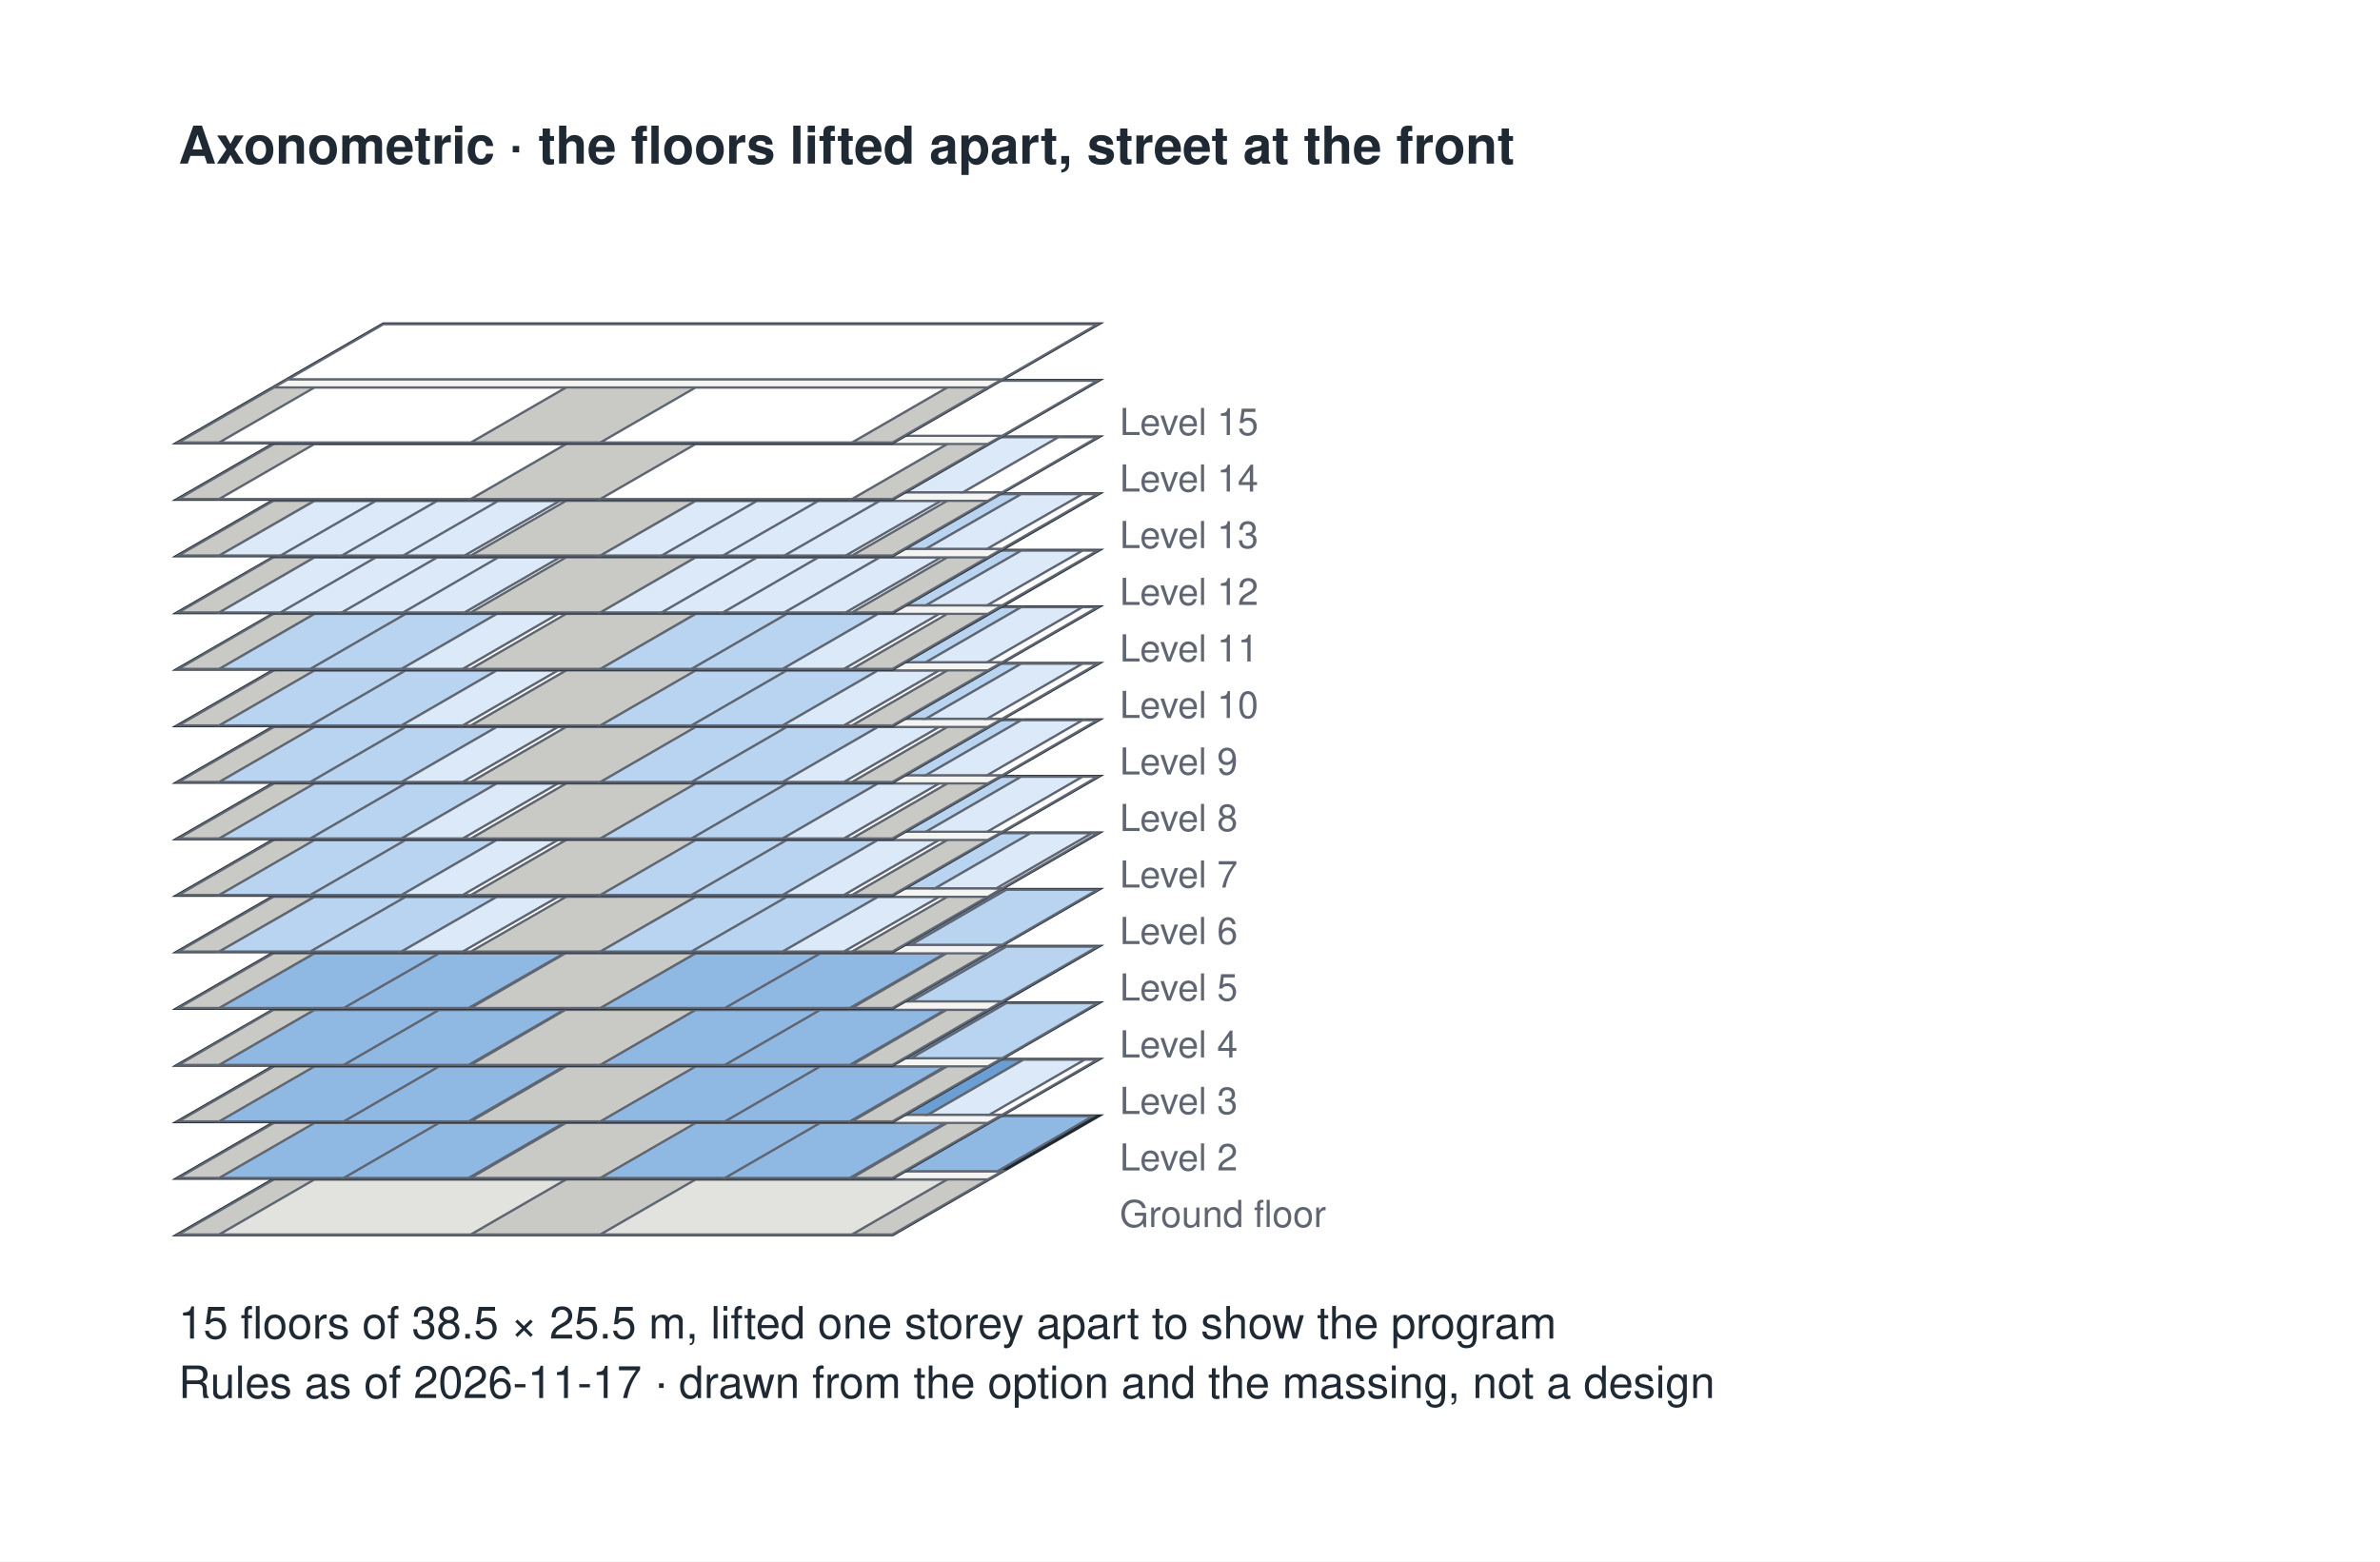
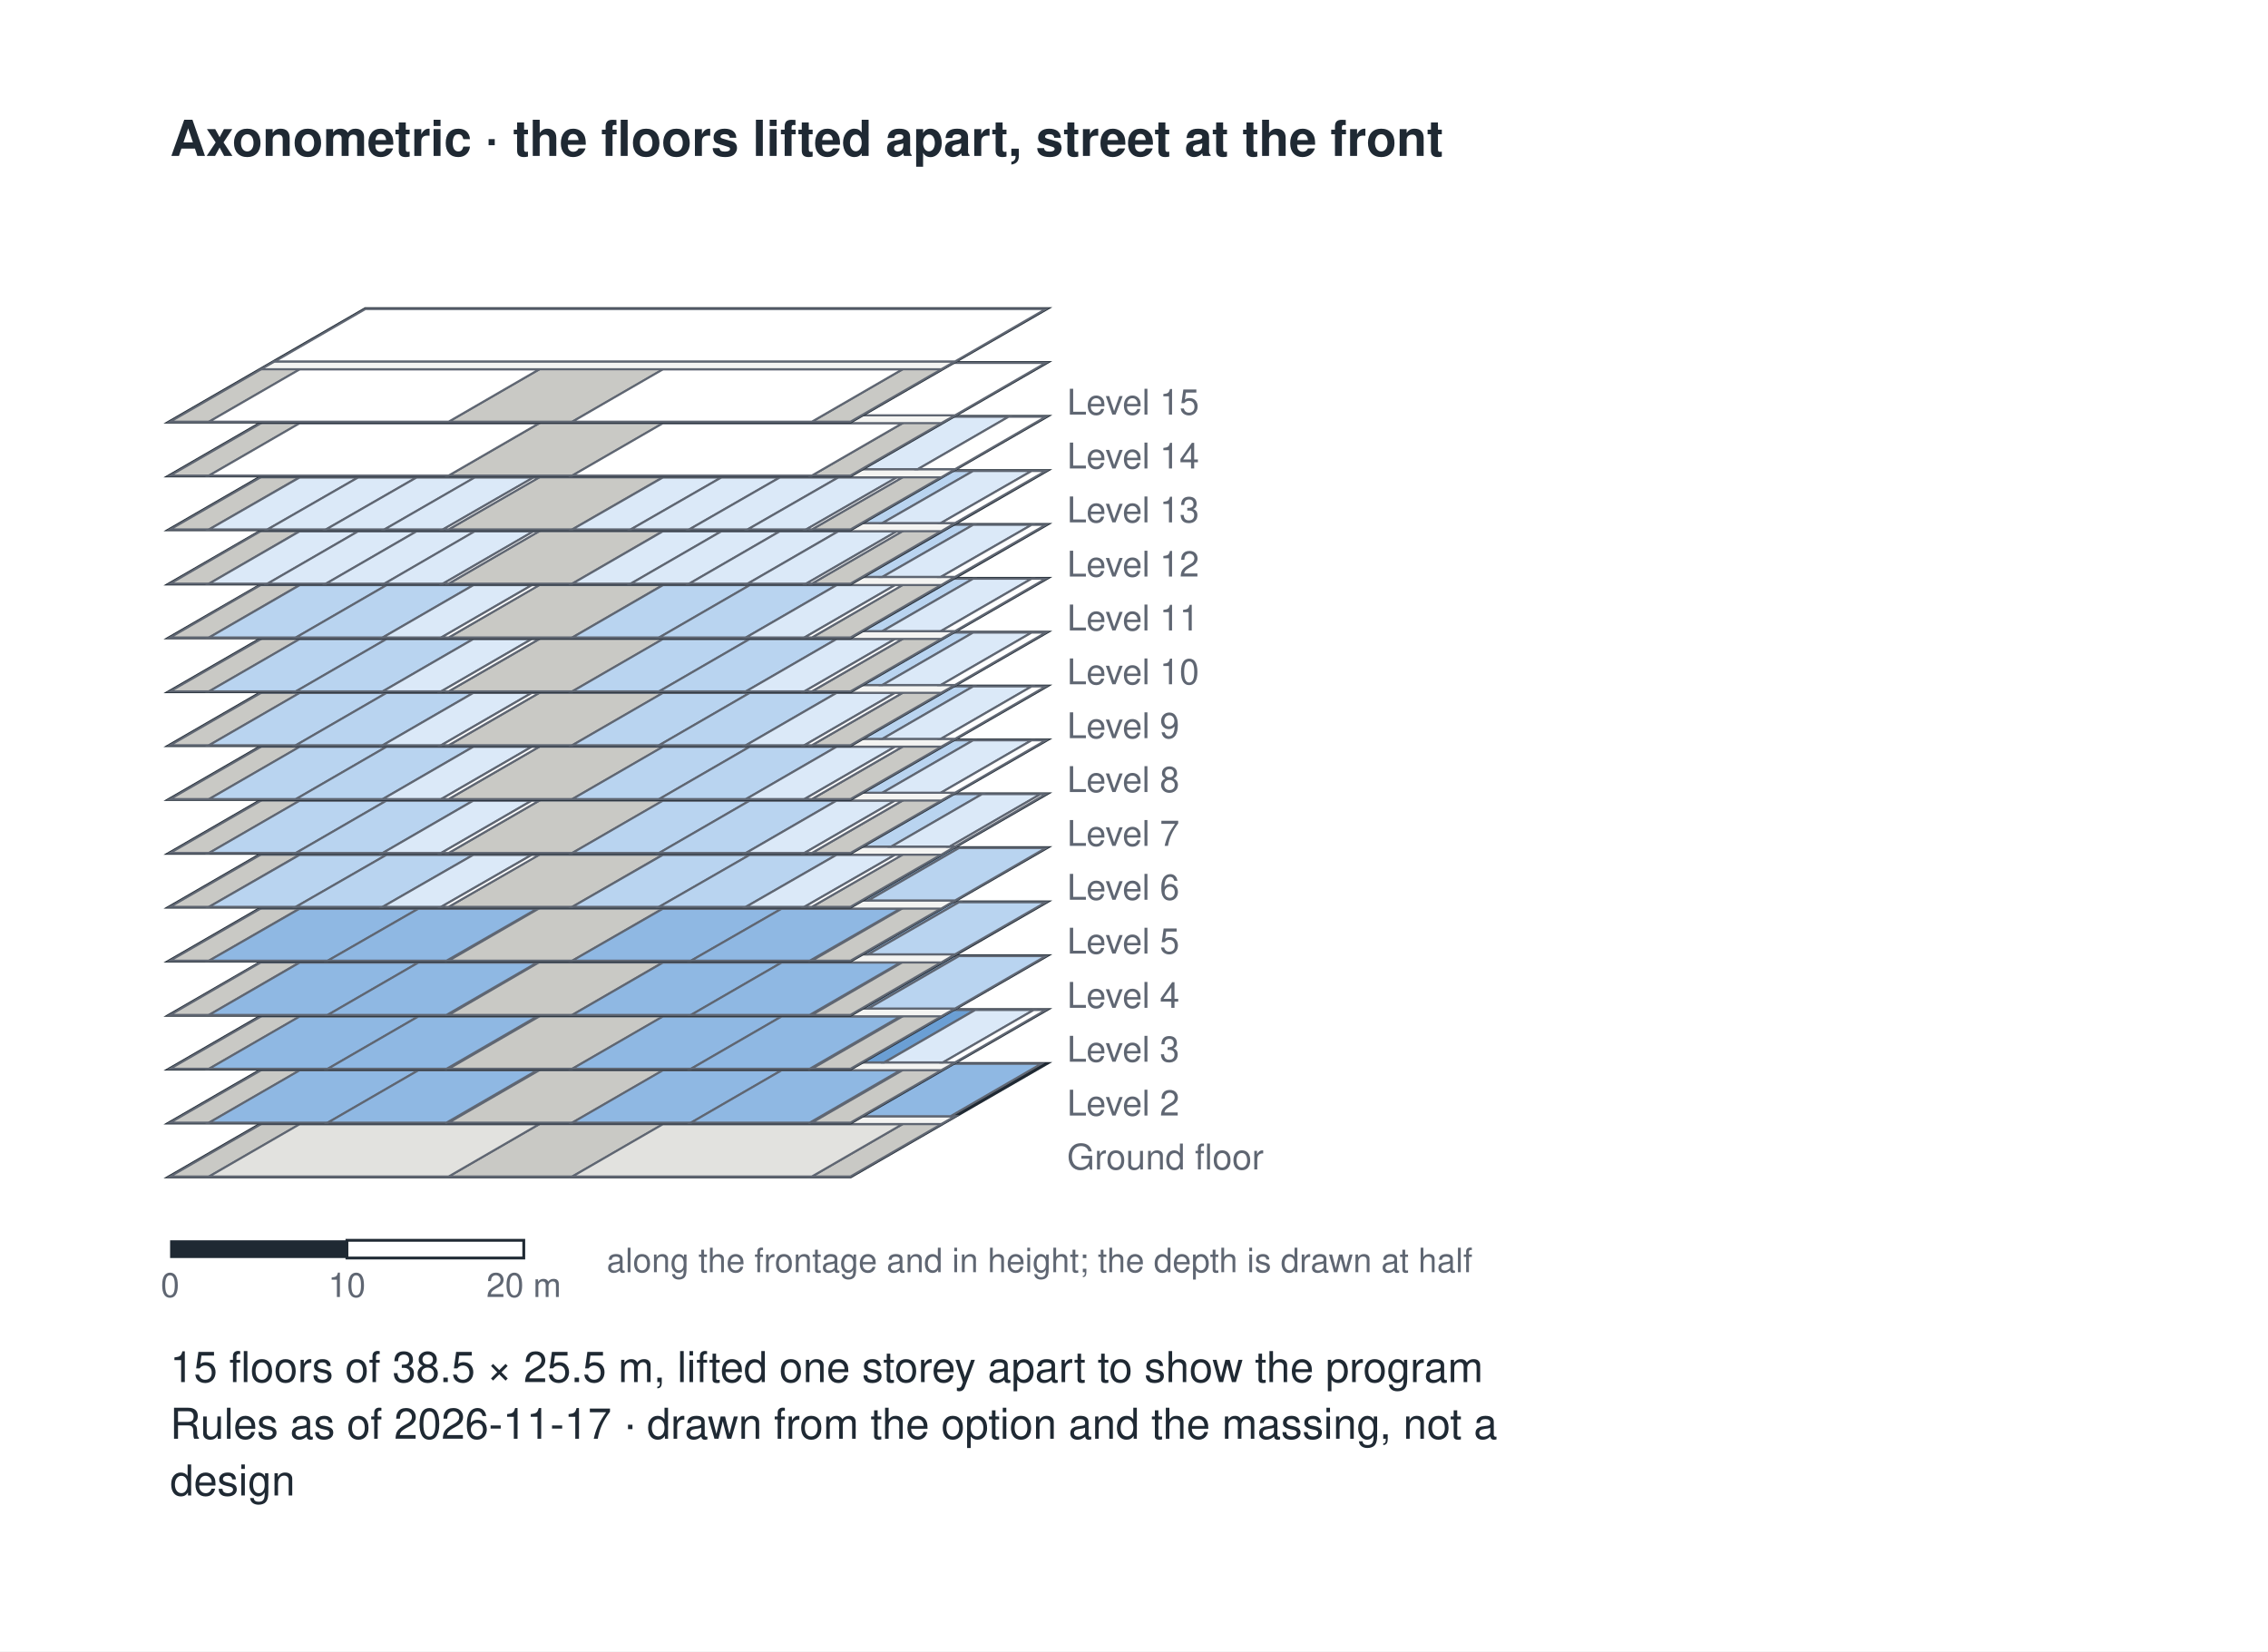
- <svg xmlns="http://www.w3.org/2000/svg" width="640" height="420" viewBox="0 0 640 420" font-family="IBM Plex Sans, Helvetica, Arial, sans-serif" font-size="12" fill="#1f2933" role="img" aria-label="Axonometric of the stacked floors">
+ <svg xmlns="http://www.w3.org/2000/svg" width="640" height="466" viewBox="0 0 640 466" font-family="IBM Plex Sans, Helvetica, Arial, sans-serif" font-size="12" fill="#1f2933" role="img" aria-label="Axonometric of the stacked floors">
  <rect width="100%" height="100%" fill="#ffffff" />
  <text x="48" y="44" font-size="14" font-weight="600">Axonometric · the floors lifted apart, street at the front</text>
  <polygon points="103.1,300.2 295.1,300.2 240.0,332.0 48.0,332.0" fill="#f4f4f2" stroke="#1f2933" stroke-width="1" />
  <polygon points="77.5,315.0 88.5,315.0 59.0,332.0 48.0,332.0" fill="#c9c9c5" stroke="#5f6672" stroke-width="0.6" />
  <polygon points="156.0,315.0 191.0,315.0 161.5,332.0 126.6,332.0" fill="#c9c9c5" stroke="#5f6672" stroke-width="0.6" />
  <polygon points="258.5,315.0 269.5,315.0 240.0,332.0 229.1,332.0" fill="#c9c9c5" stroke="#5f6672" stroke-width="0.6" />
  <polygon points="84.6,317.2 152.2,317.2 126.6,332.0 59.0,332.0" fill="#e2e2df" stroke="#5f6672" stroke-width="0.6" />
  <polygon points="187.1,317.2 254.7,317.2 229.1,332.0 161.5,332.0" fill="#e2e2df" stroke="#5f6672" stroke-width="0.6" />
  <polygon points="77.5,315.0 269.5,315.0 265.6,317.2 73.6,317.2" fill="#f4f4f2" stroke="#5f6672" stroke-width="0.6" />
  <polygon points="103.1,300.2 206.0,300.2 180.4,315.0 77.5,315.0" fill="#f6e7c1" stroke="#5f6672" stroke-width="0.6" />
  <polygon points="206.0,300.2 217.3,300.2 191.7,315.0 180.4,315.0" fill="#e2e2df" stroke="#5f6672" stroke-width="0.6" />
  <polygon points="217.3,300.2 260.3,300.2 234.7,315.0 191.7,315.0" fill="#6b9fd4" stroke="#5f6672" stroke-width="0.6" />
  <polygon points="260.3,300.2 293.8,300.2 268.2,315.0 234.7,315.0" fill="#8fb8e3" stroke="#5f6672" stroke-width="0.6" />
  <text x="301.1" y="330.0" font-size="10" fill="#5f6672">Ground floor</text>
  <polygon points="103.1,285.0 295.1,285.0 240.0,316.8 48.0,316.8" fill="#f4f4f2" stroke="#1f2933" stroke-width="1" />
  <polygon points="77.5,299.8 88.5,299.8 59.0,316.8 48.0,316.8" fill="#c9c9c5" stroke="#5f6672" stroke-width="0.6" />
  <polygon points="156.0,299.8 191.0,299.8 161.5,316.8 126.6,316.8" fill="#c9c9c5" stroke="#5f6672" stroke-width="0.6" />
  <polygon points="258.5,299.8 269.5,299.8 240.0,316.8 229.1,316.8" fill="#c9c9c5" stroke="#5f6672" stroke-width="0.6" />
  <polygon points="84.6,302.0 118.1,302.0 92.5,316.8 59.0,316.8" fill="#8fb8e3" stroke="#5f6672" stroke-width="0.6" />
  <polygon points="118.1,302.0 151.6,302.0 126.0,316.8 92.5,316.8" fill="#8fb8e3" stroke="#5f6672" stroke-width="0.6" />
  <polygon points="187.1,302.0 220.6,302.0 195.0,316.8 161.5,316.8" fill="#8fb8e3" stroke="#5f6672" stroke-width="0.6" />
  <polygon points="220.6,302.0 254.1,302.0 228.5,316.8 195.0,316.8" fill="#8fb8e3" stroke="#5f6672" stroke-width="0.6" />
  <polygon points="77.5,299.8 269.5,299.8 265.6,302.0 73.6,302.0" fill="#f4f4f2" stroke="#5f6672" stroke-width="0.6" />
  <polygon points="103.1,285.0 146.1,285.0 120.5,299.8 77.5,299.8" fill="#6b9fd4" stroke="#5f6672" stroke-width="0.6" />
  <polygon points="146.1,285.0 189.1,285.0 163.5,299.8 120.5,299.8" fill="#6b9fd4" stroke="#5f6672" stroke-width="0.6" />
  <polygon points="189.1,285.0 232.1,285.0 206.5,299.8 163.5,299.8" fill="#6b9fd4" stroke="#5f6672" stroke-width="0.6" />
  <polygon points="232.1,285.0 275.1,285.0 249.5,299.8 206.5,299.8" fill="#6b9fd4" stroke="#5f6672" stroke-width="0.6" />
  <polygon points="275.2,285.0 291.7,285.0 266.1,299.8 249.6,299.8" fill="#dbe9f8" stroke="#5f6672" stroke-width="0.6" />
  <polygon points="291.7,285.0 295.1,285.0 269.5,299.8 266.1,299.8" fill="#ffffff" stroke="#5f6672" stroke-width="0.6" />
  <text x="301.1" y="314.8" font-size="10" fill="#5f6672">Level 2</text>
  <polygon points="103.1,269.8 295.1,269.8 240.0,301.6 48.0,301.6" fill="#f4f4f2" stroke="#1f2933" stroke-width="1" />
  <polygon points="77.5,284.6 88.5,284.6 59.0,301.6 48.0,301.6" fill="#c9c9c5" stroke="#5f6672" stroke-width="0.6" />
  <polygon points="156.0,284.6 191.0,284.6 161.5,301.6 126.6,301.6" fill="#c9c9c5" stroke="#5f6672" stroke-width="0.6" />
  <polygon points="258.5,284.6 269.5,284.6 240.0,301.6 229.1,301.6" fill="#c9c9c5" stroke="#5f6672" stroke-width="0.6" />
  <polygon points="84.6,286.8 118.1,286.8 92.5,301.6 59.0,301.6" fill="#8fb8e3" stroke="#5f6672" stroke-width="0.6" />
  <polygon points="118.1,286.8 151.6,286.8 126.0,301.6 92.5,301.6" fill="#8fb8e3" stroke="#5f6672" stroke-width="0.6" />
  <polygon points="187.1,286.8 220.6,286.8 195.0,301.6 161.5,301.6" fill="#8fb8e3" stroke="#5f6672" stroke-width="0.6" />
  <polygon points="220.6,286.8 254.1,286.8 228.5,301.6 195.0,301.6" fill="#8fb8e3" stroke="#5f6672" stroke-width="0.6" />
  <polygon points="77.5,284.6 269.5,284.6 265.6,286.8 73.6,286.8" fill="#f4f4f2" stroke="#5f6672" stroke-width="0.6" />
  <polygon points="103.1,269.8 136.6,269.8 111.0,284.6 77.5,284.6" fill="#8fb8e3" stroke="#5f6672" stroke-width="0.6" />
  <polygon points="136.6,269.8 170.1,269.8 144.5,284.6 111.0,284.6" fill="#8fb8e3" stroke="#5f6672" stroke-width="0.6" />
  <polygon points="170.1,269.8 203.6,269.8 178.0,284.6 144.5,284.6" fill="#8fb8e3" stroke="#5f6672" stroke-width="0.6" />
  <polygon points="203.6,269.8 237.1,269.8 211.5,284.6 178.0,284.6" fill="#8fb8e3" stroke="#5f6672" stroke-width="0.6" />
  <polygon points="237.1,269.8 270.6,269.8 245.0,284.6 211.5,284.6" fill="#8fb8e3" stroke="#5f6672" stroke-width="0.6" />
  <polygon points="270.6,269.8 295.1,269.8 269.5,284.6 245.0,284.6" fill="#b9d4f0" stroke="#5f6672" stroke-width="0.6" />
  <text x="301.1" y="299.6" font-size="10" fill="#5f6672">Level 3</text>
  <polygon points="103.1,254.6 295.1,254.6 240.0,286.4 48.0,286.4" fill="#f4f4f2" stroke="#1f2933" stroke-width="1" />
  <polygon points="77.5,269.3 88.5,269.3 59.0,286.4 48.0,286.4" fill="#c9c9c5" stroke="#5f6672" stroke-width="0.6" />
  <polygon points="156.0,269.3 191.0,269.3 161.5,286.4 126.6,286.4" fill="#c9c9c5" stroke="#5f6672" stroke-width="0.6" />
  <polygon points="258.5,269.3 269.5,269.3 240.0,286.4 229.1,286.4" fill="#c9c9c5" stroke="#5f6672" stroke-width="0.6" />
  <polygon points="84.6,271.6 118.1,271.6 92.5,286.4 59.0,286.4" fill="#8fb8e3" stroke="#5f6672" stroke-width="0.6" />
  <polygon points="118.1,271.6 151.6,271.6 126.0,286.4 92.5,286.4" fill="#8fb8e3" stroke="#5f6672" stroke-width="0.6" />
  <polygon points="187.1,271.6 220.6,271.6 195.0,286.4 161.5,286.4" fill="#8fb8e3" stroke="#5f6672" stroke-width="0.6" />
  <polygon points="220.6,271.6 254.1,271.6 228.5,286.4 195.0,286.4" fill="#8fb8e3" stroke="#5f6672" stroke-width="0.6" />
  <polygon points="77.5,269.3 269.5,269.3 265.6,271.6 73.6,271.6" fill="#f4f4f2" stroke="#5f6672" stroke-width="0.6" />
  <polygon points="103.1,254.6 136.6,254.6 111.0,269.3 77.5,269.3" fill="#8fb8e3" stroke="#5f6672" stroke-width="0.6" />
  <polygon points="136.6,254.6 170.1,254.6 144.5,269.3 111.0,269.3" fill="#8fb8e3" stroke="#5f6672" stroke-width="0.6" />
  <polygon points="170.1,254.6 203.6,254.6 178.0,269.3 144.5,269.3" fill="#8fb8e3" stroke="#5f6672" stroke-width="0.6" />
  <polygon points="203.6,254.6 237.1,254.6 211.5,269.3 178.0,269.3" fill="#8fb8e3" stroke="#5f6672" stroke-width="0.6" />
  <polygon points="237.1,254.6 270.6,254.6 245.0,269.3 211.5,269.3" fill="#8fb8e3" stroke="#5f6672" stroke-width="0.6" />
  <polygon points="270.6,254.6 295.1,254.6 269.5,269.3 245.0,269.3" fill="#b9d4f0" stroke="#5f6672" stroke-width="0.6" />
  <text x="301.1" y="284.4" font-size="10" fill="#5f6672">Level 4</text>
  <polygon points="103.1,239.3 295.1,239.3 240.0,271.1 48.0,271.1" fill="#f4f4f2" stroke="#1f2933" stroke-width="1" />
  <polygon points="77.5,254.1 88.5,254.1 59.0,271.1 48.0,271.1" fill="#c9c9c5" stroke="#5f6672" stroke-width="0.6" />
  <polygon points="156.0,254.1 191.0,254.1 161.5,271.1 126.6,271.1" fill="#c9c9c5" stroke="#5f6672" stroke-width="0.6" />
  <polygon points="258.5,254.1 269.5,254.1 240.0,271.1 229.1,271.1" fill="#c9c9c5" stroke="#5f6672" stroke-width="0.6" />
  <polygon points="84.6,256.4 118.1,256.4 92.5,271.1 59.0,271.1" fill="#8fb8e3" stroke="#5f6672" stroke-width="0.6" />
  <polygon points="118.1,256.4 151.6,256.4 126.0,271.1 92.5,271.1" fill="#8fb8e3" stroke="#5f6672" stroke-width="0.6" />
  <polygon points="187.1,256.4 220.6,256.4 195.0,271.1 161.5,271.1" fill="#8fb8e3" stroke="#5f6672" stroke-width="0.6" />
  <polygon points="220.6,256.4 254.1,256.4 228.5,271.1 195.0,271.1" fill="#8fb8e3" stroke="#5f6672" stroke-width="0.6" />
  <polygon points="77.5,254.1 269.5,254.1 265.6,256.4 73.6,256.4" fill="#f4f4f2" stroke="#5f6672" stroke-width="0.6" />
  <polygon points="103.1,239.3 136.6,239.3 111.0,254.1 77.5,254.1" fill="#8fb8e3" stroke="#5f6672" stroke-width="0.6" />
  <polygon points="136.6,239.3 170.1,239.3 144.5,254.1 111.0,254.1" fill="#8fb8e3" stroke="#5f6672" stroke-width="0.6" />
  <polygon points="170.1,239.3 203.6,239.3 178.0,254.1 144.5,254.1" fill="#8fb8e3" stroke="#5f6672" stroke-width="0.6" />
  <polygon points="203.6,239.3 237.1,239.3 211.5,254.1 178.0,254.1" fill="#8fb8e3" stroke="#5f6672" stroke-width="0.6" />
  <polygon points="237.1,239.3 270.6,239.3 245.0,254.1 211.5,254.1" fill="#8fb8e3" stroke="#5f6672" stroke-width="0.6" />
  <polygon points="270.6,239.3 295.1,239.3 269.5,254.1 245.0,254.1" fill="#b9d4f0" stroke="#5f6672" stroke-width="0.6" />
  <text x="301.1" y="269.1" font-size="10" fill="#5f6672">Level 5</text>
  <polygon points="103.1,224.1 295.1,224.1 240.0,255.9 48.0,255.9" fill="#f4f4f2" stroke="#1f2933" stroke-width="1" />
  <polygon points="77.5,238.9 88.5,238.9 59.0,255.9 48.0,255.9" fill="#c9c9c5" stroke="#5f6672" stroke-width="0.6" />
  <polygon points="156.0,238.9 191.0,238.9 161.5,255.9 126.6,255.9" fill="#c9c9c5" stroke="#5f6672" stroke-width="0.6" />
  <polygon points="258.5,238.9 269.5,238.9 240.0,255.9 229.1,255.9" fill="#c9c9c5" stroke="#5f6672" stroke-width="0.6" />
  <polygon points="84.6,241.2 109.1,241.2 83.5,255.9 59.0,255.9" fill="#b9d4f0" stroke="#5f6672" stroke-width="0.6" />
  <polygon points="109.1,241.2 133.6,241.2 108.0,255.9 83.5,255.9" fill="#b9d4f0" stroke="#5f6672" stroke-width="0.6" />
  <polygon points="187.1,241.2 211.6,241.2 186.0,255.9 161.5,255.9" fill="#b9d4f0" stroke="#5f6672" stroke-width="0.6" />
  <polygon points="211.6,241.2 236.1,241.2 210.5,255.9 186.0,255.9" fill="#b9d4f0" stroke="#5f6672" stroke-width="0.6" />
  <polygon points="133.6,241.2 150.1,241.2 124.5,255.9 108.0,255.9" fill="#dbe9f8" stroke="#5f6672" stroke-width="0.6" />
  <polygon points="236.1,241.2 252.6,241.2 227.0,255.9 210.5,255.9" fill="#dbe9f8" stroke="#5f6672" stroke-width="0.6" />
  <polygon points="150.1,241.2 152.2,241.2 126.6,255.9 124.5,255.9" fill="#ffffff" stroke="#5f6672" stroke-width="0.6" />
  <polygon points="252.6,241.2 254.7,241.2 229.1,255.9 227.0,255.9" fill="#ffffff" stroke="#5f6672" stroke-width="0.6" />
  <polygon points="77.5,238.9 269.5,238.9 265.6,241.2 73.6,241.2" fill="#f4f4f2" stroke="#5f6672" stroke-width="0.6" />
  <polygon points="103.1,224.1 136.6,224.1 111.0,238.9 77.5,238.9" fill="#8fb8e3" stroke="#5f6672" stroke-width="0.6" />
  <polygon points="136.6,224.1 170.1,224.1 144.5,238.9 111.0,238.9" fill="#8fb8e3" stroke="#5f6672" stroke-width="0.6" />
  <polygon points="170.1,224.1 203.6,224.1 178.0,238.9 144.5,238.9" fill="#8fb8e3" stroke="#5f6672" stroke-width="0.6" />
  <polygon points="203.6,224.1 228.1,224.1 202.5,238.9 178.0,238.9" fill="#b9d4f0" stroke="#5f6672" stroke-width="0.6" />
  <polygon points="228.1,224.1 252.6,224.1 227.0,238.9 202.5,238.9" fill="#b9d4f0" stroke="#5f6672" stroke-width="0.6" />
  <polygon points="252.6,224.1 277.1,224.1 251.5,238.9 227.0,238.9" fill="#b9d4f0" stroke="#5f6672" stroke-width="0.6" />
  <polygon points="277.1,224.1 293.6,224.1 268.0,238.9 251.5,238.9" fill="#dbe9f8" stroke="#5f6672" stroke-width="0.6" />
  <polygon points="293.6,224.1 295.1,224.1 269.5,238.9 268.0,238.9" fill="#ffffff" stroke="#5f6672" stroke-width="0.6" />
  <text x="301.1" y="253.9" font-size="10" fill="#5f6672">Level 6</text>
  <polygon points="103.1,208.9 295.1,208.9 240.0,240.7 48.0,240.7" fill="#f4f4f2" stroke="#1f2933" stroke-width="1" />
  <polygon points="77.5,223.7 88.5,223.7 59.0,240.7 48.0,240.7" fill="#c9c9c5" stroke="#5f6672" stroke-width="0.6" />
  <polygon points="156.0,223.7 191.0,223.7 161.5,240.7 126.6,240.7" fill="#c9c9c5" stroke="#5f6672" stroke-width="0.6" />
  <polygon points="258.5,223.7 269.5,223.7 240.0,240.7 229.1,240.7" fill="#c9c9c5" stroke="#5f6672" stroke-width="0.6" />
  <polygon points="84.6,225.9 109.1,225.9 83.5,240.7 59.0,240.7" fill="#b9d4f0" stroke="#5f6672" stroke-width="0.6" />
  <polygon points="109.1,225.9 133.6,225.9 108.0,240.7 83.5,240.7" fill="#b9d4f0" stroke="#5f6672" stroke-width="0.6" />
  <polygon points="187.1,225.9 211.6,225.9 186.0,240.7 161.5,240.7" fill="#b9d4f0" stroke="#5f6672" stroke-width="0.6" />
  <polygon points="211.6,225.9 236.1,225.9 210.5,240.7 186.0,240.7" fill="#b9d4f0" stroke="#5f6672" stroke-width="0.6" />
  <polygon points="133.6,225.9 150.1,225.9 124.5,240.7 108.0,240.7" fill="#dbe9f8" stroke="#5f6672" stroke-width="0.6" />
  <polygon points="236.1,225.9 252.6,225.9 227.0,240.7 210.5,240.7" fill="#dbe9f8" stroke="#5f6672" stroke-width="0.6" />
  <polygon points="150.1,225.9 152.2,225.9 126.6,240.7 124.5,240.7" fill="#ffffff" stroke="#5f6672" stroke-width="0.6" />
  <polygon points="252.6,225.9 254.7,225.9 229.1,240.7 227.0,240.7" fill="#ffffff" stroke="#5f6672" stroke-width="0.6" />
  <polygon points="77.5,223.7 269.5,223.7 265.6,225.9 73.6,225.9" fill="#f4f4f2" stroke="#5f6672" stroke-width="0.6" />
  <polygon points="103.1,208.9 127.6,208.9 102.0,223.7 77.5,223.7" fill="#b9d4f0" stroke="#5f6672" stroke-width="0.6" />
  <polygon points="127.6,208.9 152.1,208.9 126.5,223.7 102.0,223.7" fill="#b9d4f0" stroke="#5f6672" stroke-width="0.6" />
  <polygon points="152.1,208.9 176.6,208.9 151.0,223.7 126.5,223.7" fill="#b9d4f0" stroke="#5f6672" stroke-width="0.6" />
  <polygon points="176.6,208.9 201.0,208.9 175.4,223.7 151.0,223.7" fill="#b9d4f0" stroke="#5f6672" stroke-width="0.6" />
  <polygon points="201.1,208.9 225.6,208.9 200.0,223.7 175.5,223.7" fill="#b9d4f0" stroke="#5f6672" stroke-width="0.6" />
  <polygon points="225.6,208.9 250.1,208.9 224.5,223.7 200.0,223.7" fill="#b9d4f0" stroke="#5f6672" stroke-width="0.6" />
  <polygon points="250.1,208.9 274.6,208.9 249.0,223.7 224.5,223.7" fill="#b9d4f0" stroke="#5f6672" stroke-width="0.6" />
  <polygon points="274.6,208.9 291.1,208.9 265.5,223.7 249.0,223.7" fill="#dbe9f8" stroke="#5f6672" stroke-width="0.6" />
  <polygon points="291.1,208.9 295.1,208.9 269.5,223.7 265.5,223.7" fill="#ffffff" stroke="#5f6672" stroke-width="0.6" />
  <text x="301.1" y="238.7" font-size="10" fill="#5f6672">Level 7</text>
  <polygon points="103.1,193.7 295.1,193.7 240.0,225.5 48.0,225.5" fill="#f4f4f2" stroke="#1f2933" stroke-width="1" />
  <polygon points="77.5,208.5 88.5,208.5 59.0,225.5 48.0,225.5" fill="#c9c9c5" stroke="#5f6672" stroke-width="0.6" />
  <polygon points="156.0,208.5 191.0,208.5 161.5,225.5 126.6,225.5" fill="#c9c9c5" stroke="#5f6672" stroke-width="0.6" />
  <polygon points="258.5,208.5 269.5,208.5 240.0,225.5 229.1,225.5" fill="#c9c9c5" stroke="#5f6672" stroke-width="0.6" />
  <polygon points="84.6,210.7 109.1,210.7 83.5,225.5 59.0,225.5" fill="#b9d4f0" stroke="#5f6672" stroke-width="0.6" />
  <polygon points="109.1,210.7 133.6,210.7 108.0,225.5 83.5,225.5" fill="#b9d4f0" stroke="#5f6672" stroke-width="0.6" />
  <polygon points="187.1,210.7 211.6,210.7 186.0,225.5 161.5,225.5" fill="#b9d4f0" stroke="#5f6672" stroke-width="0.6" />
  <polygon points="211.6,210.7 236.1,210.7 210.5,225.5 186.0,225.5" fill="#b9d4f0" stroke="#5f6672" stroke-width="0.6" />
  <polygon points="133.6,210.7 150.1,210.7 124.5,225.5 108.0,225.5" fill="#dbe9f8" stroke="#5f6672" stroke-width="0.6" />
  <polygon points="236.1,210.7 252.6,210.7 227.0,225.5 210.5,225.5" fill="#dbe9f8" stroke="#5f6672" stroke-width="0.6" />
  <polygon points="150.1,210.7 152.2,210.7 126.6,225.5 124.5,225.5" fill="#ffffff" stroke="#5f6672" stroke-width="0.6" />
  <polygon points="252.6,210.7 254.7,210.7 229.1,225.5 227.0,225.5" fill="#ffffff" stroke="#5f6672" stroke-width="0.6" />
  <polygon points="77.5,208.5 269.5,208.5 265.6,210.7 73.6,210.7" fill="#f4f4f2" stroke="#5f6672" stroke-width="0.6" />
  <polygon points="103.1,193.7 127.6,193.7 102.0,208.5 77.5,208.5" fill="#b9d4f0" stroke="#5f6672" stroke-width="0.6" />
  <polygon points="127.6,193.7 152.1,193.7 126.5,208.5 102.0,208.5" fill="#b9d4f0" stroke="#5f6672" stroke-width="0.6" />
  <polygon points="152.1,193.7 176.6,193.7 151.0,208.5 126.5,208.5" fill="#b9d4f0" stroke="#5f6672" stroke-width="0.6" />
  <polygon points="176.6,193.7 201.0,193.7 175.4,208.5 151.0,208.5" fill="#b9d4f0" stroke="#5f6672" stroke-width="0.6" />
  <polygon points="201.1,193.7 225.6,193.7 200.0,208.5 175.5,208.5" fill="#b9d4f0" stroke="#5f6672" stroke-width="0.6" />
  <polygon points="225.6,193.7 250.1,193.7 224.5,208.5 200.0,208.5" fill="#b9d4f0" stroke="#5f6672" stroke-width="0.6" />
  <polygon points="250.1,193.7 274.6,193.7 249.0,208.5 224.5,208.5" fill="#b9d4f0" stroke="#5f6672" stroke-width="0.6" />
  <polygon points="274.6,193.7 291.1,193.7 265.5,208.5 249.0,208.5" fill="#dbe9f8" stroke="#5f6672" stroke-width="0.6" />
  <polygon points="291.1,193.7 295.1,193.7 269.5,208.5 265.5,208.5" fill="#ffffff" stroke="#5f6672" stroke-width="0.6" />
  <text x="301.1" y="223.5" font-size="10" fill="#5f6672">Level 8</text>
  <polygon points="103.1,178.5 295.1,178.5 240.0,210.3 48.0,210.3" fill="#f4f4f2" stroke="#1f2933" stroke-width="1" />
  <polygon points="77.5,193.3 88.5,193.3 59.0,210.3 48.0,210.3" fill="#c9c9c5" stroke="#5f6672" stroke-width="0.6" />
  <polygon points="156.0,193.3 191.0,193.3 161.5,210.3 126.6,210.3" fill="#c9c9c5" stroke="#5f6672" stroke-width="0.6" />
  <polygon points="258.5,193.3 269.5,193.3 240.0,210.3 229.1,210.3" fill="#c9c9c5" stroke="#5f6672" stroke-width="0.6" />
  <polygon points="84.6,195.5 109.1,195.5 83.5,210.3 59.0,210.3" fill="#b9d4f0" stroke="#5f6672" stroke-width="0.6" />
  <polygon points="109.1,195.5 133.6,195.5 108.0,210.3 83.5,210.3" fill="#b9d4f0" stroke="#5f6672" stroke-width="0.6" />
  <polygon points="187.1,195.5 211.6,195.5 186.0,210.3 161.5,210.3" fill="#b9d4f0" stroke="#5f6672" stroke-width="0.6" />
  <polygon points="211.6,195.5 236.1,195.5 210.5,210.3 186.0,210.3" fill="#b9d4f0" stroke="#5f6672" stroke-width="0.6" />
  <polygon points="133.6,195.5 150.1,195.5 124.5,210.3 108.0,210.3" fill="#dbe9f8" stroke="#5f6672" stroke-width="0.6" />
  <polygon points="236.1,195.5 252.6,195.5 227.0,210.3 210.5,210.3" fill="#dbe9f8" stroke="#5f6672" stroke-width="0.6" />
  <polygon points="150.1,195.5 152.2,195.5 126.6,210.3 124.5,210.3" fill="#ffffff" stroke="#5f6672" stroke-width="0.6" />
  <polygon points="252.6,195.5 254.7,195.5 229.1,210.3 227.0,210.3" fill="#ffffff" stroke="#5f6672" stroke-width="0.6" />
  <polygon points="77.5,193.3 269.5,193.3 265.6,195.5 73.6,195.5" fill="#f4f4f2" stroke="#5f6672" stroke-width="0.6" />
  <polygon points="103.1,178.5 127.6,178.5 102.0,193.3 77.5,193.3" fill="#b9d4f0" stroke="#5f6672" stroke-width="0.6" />
  <polygon points="127.6,178.5 152.1,178.5 126.5,193.3 102.0,193.3" fill="#b9d4f0" stroke="#5f6672" stroke-width="0.6" />
  <polygon points="152.1,178.5 176.6,178.5 151.0,193.3 126.5,193.3" fill="#b9d4f0" stroke="#5f6672" stroke-width="0.6" />
  <polygon points="176.6,178.5 201.0,178.5 175.4,193.3 151.0,193.3" fill="#b9d4f0" stroke="#5f6672" stroke-width="0.6" />
  <polygon points="201.1,178.5 225.6,178.5 200.0,193.3 175.5,193.3" fill="#b9d4f0" stroke="#5f6672" stroke-width="0.6" />
  <polygon points="225.6,178.5 250.1,178.5 224.5,193.3 200.0,193.3" fill="#b9d4f0" stroke="#5f6672" stroke-width="0.6" />
  <polygon points="250.1,178.5 274.6,178.5 249.0,193.3 224.5,193.3" fill="#b9d4f0" stroke="#5f6672" stroke-width="0.6" />
  <polygon points="274.6,178.5 291.1,178.5 265.5,193.3 249.0,193.3" fill="#dbe9f8" stroke="#5f6672" stroke-width="0.6" />
  <polygon points="291.1,178.5 295.1,178.5 269.5,193.3 265.5,193.3" fill="#ffffff" stroke="#5f6672" stroke-width="0.6" />
  <text x="301.1" y="208.3" font-size="10" fill="#5f6672">Level 9</text>
  <polygon points="103.1,163.3 295.1,163.3 240.0,195.1 48.0,195.1" fill="#f4f4f2" stroke="#1f2933" stroke-width="1" />
  <polygon points="77.5,178.1 88.5,178.1 59.0,195.1 48.0,195.1" fill="#c9c9c5" stroke="#5f6672" stroke-width="0.6" />
  <polygon points="156.0,178.1 191.0,178.1 161.5,195.1 126.6,195.1" fill="#c9c9c5" stroke="#5f6672" stroke-width="0.6" />
  <polygon points="258.5,178.1 269.5,178.1 240.0,195.1 229.1,195.1" fill="#c9c9c5" stroke="#5f6672" stroke-width="0.6" />
  <polygon points="84.6,180.3 109.1,180.3 83.5,195.1 59.0,195.1" fill="#b9d4f0" stroke="#5f6672" stroke-width="0.6" />
  <polygon points="109.1,180.3 133.6,180.3 108.0,195.1 83.5,195.1" fill="#b9d4f0" stroke="#5f6672" stroke-width="0.6" />
  <polygon points="187.1,180.3 211.6,180.3 186.0,195.1 161.5,195.1" fill="#b9d4f0" stroke="#5f6672" stroke-width="0.6" />
  <polygon points="211.6,180.3 236.1,180.3 210.5,195.1 186.0,195.1" fill="#b9d4f0" stroke="#5f6672" stroke-width="0.6" />
  <polygon points="133.6,180.3 150.1,180.3 124.5,195.1 108.0,195.1" fill="#dbe9f8" stroke="#5f6672" stroke-width="0.6" />
  <polygon points="236.1,180.3 252.6,180.3 227.0,195.1 210.5,195.1" fill="#dbe9f8" stroke="#5f6672" stroke-width="0.6" />
  <polygon points="150.1,180.3 152.2,180.3 126.6,195.1 124.5,195.1" fill="#ffffff" stroke="#5f6672" stroke-width="0.6" />
  <polygon points="252.6,180.3 254.7,180.3 229.1,195.1 227.0,195.1" fill="#ffffff" stroke="#5f6672" stroke-width="0.6" />
  <polygon points="77.5,178.1 269.5,178.1 265.6,180.3 73.6,180.3" fill="#f4f4f2" stroke="#5f6672" stroke-width="0.6" />
  <polygon points="103.1,163.3 127.6,163.3 102.0,178.1 77.5,178.1" fill="#b9d4f0" stroke="#5f6672" stroke-width="0.6" />
  <polygon points="127.6,163.3 152.1,163.3 126.5,178.1 102.0,178.1" fill="#b9d4f0" stroke="#5f6672" stroke-width="0.6" />
  <polygon points="152.1,163.3 176.6,163.3 151.0,178.1 126.5,178.1" fill="#b9d4f0" stroke="#5f6672" stroke-width="0.6" />
  <polygon points="176.6,163.3 201.0,163.3 175.4,178.1 151.0,178.1" fill="#b9d4f0" stroke="#5f6672" stroke-width="0.6" />
  <polygon points="201.1,163.3 225.6,163.3 200.0,178.1 175.5,178.1" fill="#b9d4f0" stroke="#5f6672" stroke-width="0.6" />
  <polygon points="225.6,163.3 250.1,163.3 224.5,178.1 200.0,178.1" fill="#b9d4f0" stroke="#5f6672" stroke-width="0.6" />
  <polygon points="250.1,163.3 274.6,163.3 249.0,178.1 224.5,178.1" fill="#b9d4f0" stroke="#5f6672" stroke-width="0.6" />
  <polygon points="274.6,163.3 291.1,163.3 265.5,178.1 249.0,178.1" fill="#dbe9f8" stroke="#5f6672" stroke-width="0.6" />
  <polygon points="291.1,163.3 295.1,163.3 269.5,178.1 265.5,178.1" fill="#ffffff" stroke="#5f6672" stroke-width="0.6" />
  <text x="301.1" y="193.1" font-size="10" fill="#5f6672">Level 10</text>
  <polygon points="103.1,148.1 295.1,148.1 240.0,179.9 48.0,179.9" fill="#f4f4f2" stroke="#1f2933" stroke-width="1" />
  <polygon points="77.5,162.8 88.5,162.8 59.0,179.9 48.0,179.9" fill="#c9c9c5" stroke="#5f6672" stroke-width="0.6" />
  <polygon points="156.0,162.8 191.0,162.8 161.5,179.9 126.6,179.9" fill="#c9c9c5" stroke="#5f6672" stroke-width="0.6" />
  <polygon points="258.5,162.8 269.5,162.8 240.0,179.9 229.1,179.9" fill="#c9c9c5" stroke="#5f6672" stroke-width="0.6" />
  <polygon points="84.6,165.1 109.1,165.1 83.5,179.9 59.0,179.9" fill="#b9d4f0" stroke="#5f6672" stroke-width="0.6" />
  <polygon points="109.1,165.1 133.6,165.1 108.0,179.9 83.5,179.9" fill="#b9d4f0" stroke="#5f6672" stroke-width="0.6" />
  <polygon points="187.1,165.1 211.6,165.1 186.0,179.9 161.5,179.9" fill="#b9d4f0" stroke="#5f6672" stroke-width="0.6" />
  <polygon points="211.6,165.1 236.1,165.1 210.5,179.9 186.0,179.9" fill="#b9d4f0" stroke="#5f6672" stroke-width="0.6" />
  <polygon points="133.6,165.1 150.1,165.1 124.5,179.9 108.0,179.9" fill="#dbe9f8" stroke="#5f6672" stroke-width="0.6" />
  <polygon points="236.1,165.1 252.6,165.1 227.0,179.9 210.5,179.9" fill="#dbe9f8" stroke="#5f6672" stroke-width="0.6" />
  <polygon points="150.1,165.1 152.2,165.1 126.6,179.9 124.5,179.9" fill="#ffffff" stroke="#5f6672" stroke-width="0.6" />
  <polygon points="252.6,165.1 254.7,165.1 229.1,179.9 227.0,179.9" fill="#ffffff" stroke="#5f6672" stroke-width="0.6" />
  <polygon points="77.5,162.8 269.5,162.8 265.6,165.1 73.6,165.1" fill="#f4f4f2" stroke="#5f6672" stroke-width="0.6" />
  <polygon points="103.1,148.1 127.6,148.1 102.0,162.8 77.5,162.8" fill="#b9d4f0" stroke="#5f6672" stroke-width="0.6" />
  <polygon points="127.6,148.1 152.1,148.1 126.5,162.8 102.0,162.8" fill="#b9d4f0" stroke="#5f6672" stroke-width="0.6" />
  <polygon points="152.1,148.1 176.6,148.1 151.0,162.8 126.5,162.8" fill="#b9d4f0" stroke="#5f6672" stroke-width="0.6" />
  <polygon points="176.6,148.1 201.0,148.1 175.4,162.8 151.0,162.8" fill="#b9d4f0" stroke="#5f6672" stroke-width="0.6" />
  <polygon points="201.1,148.1 225.6,148.1 200.0,162.8 175.5,162.8" fill="#b9d4f0" stroke="#5f6672" stroke-width="0.6" />
  <polygon points="225.6,148.1 250.1,148.1 224.5,162.8 200.0,162.8" fill="#b9d4f0" stroke="#5f6672" stroke-width="0.6" />
  <polygon points="250.1,148.1 274.6,148.1 249.0,162.8 224.5,162.8" fill="#b9d4f0" stroke="#5f6672" stroke-width="0.6" />
  <polygon points="274.6,148.1 291.1,148.1 265.5,162.8 249.0,162.8" fill="#dbe9f8" stroke="#5f6672" stroke-width="0.6" />
  <polygon points="291.1,148.1 295.1,148.1 269.5,162.8 265.5,162.8" fill="#ffffff" stroke="#5f6672" stroke-width="0.6" />
  <text x="301.1" y="177.9" font-size="10" fill="#5f6672">Level 11</text>
  <polygon points="103.1,132.9 295.1,132.9 240.0,164.7 48.0,164.7" fill="#f4f4f2" stroke="#1f2933" stroke-width="1" />
  <polygon points="77.5,147.6 88.5,147.6 59.0,164.7 48.0,164.7" fill="#c9c9c5" stroke="#5f6672" stroke-width="0.6" />
  <polygon points="156.0,147.6 191.0,147.6 161.5,164.7 126.6,164.7" fill="#c9c9c5" stroke="#5f6672" stroke-width="0.6" />
  <polygon points="258.5,147.6 269.5,147.6 240.0,164.7 229.1,164.7" fill="#c9c9c5" stroke="#5f6672" stroke-width="0.6" />
  <polygon points="84.6,149.9 101.1,149.9 75.5,164.7 59.0,164.7" fill="#dbe9f8" stroke="#5f6672" stroke-width="0.6" />
  <polygon points="101.1,149.9 117.6,149.9 92.0,164.7 75.5,164.7" fill="#dbe9f8" stroke="#5f6672" stroke-width="0.6" />
  <polygon points="117.6,149.9 134.1,149.9 108.5,164.7 92.0,164.7" fill="#dbe9f8" stroke="#5f6672" stroke-width="0.6" />
  <polygon points="134.0,149.9 150.6,149.9 125.0,164.7 108.5,164.7" fill="#dbe9f8" stroke="#5f6672" stroke-width="0.6" />
  <polygon points="187.1,149.9 203.6,149.9 178.0,164.7 161.5,164.7" fill="#dbe9f8" stroke="#5f6672" stroke-width="0.6" />
  <polygon points="203.6,149.9 220.1,149.9 194.5,164.7 178.0,164.7" fill="#dbe9f8" stroke="#5f6672" stroke-width="0.6" />
  <polygon points="220.1,149.9 236.6,149.9 211.0,164.7 194.5,164.7" fill="#dbe9f8" stroke="#5f6672" stroke-width="0.6" />
  <polygon points="236.6,149.9 253.1,149.9 227.5,164.7 211.0,164.7" fill="#dbe9f8" stroke="#5f6672" stroke-width="0.6" />
  <polygon points="150.6,149.9 152.2,149.9 126.6,164.7 125.0,164.7" fill="#ffffff" stroke="#5f6672" stroke-width="0.6" />
  <polygon points="253.1,149.9 254.7,149.9 229.1,164.7 227.5,164.7" fill="#ffffff" stroke="#5f6672" stroke-width="0.6" />
  <polygon points="77.5,147.6 269.5,147.6 265.6,149.9 73.6,149.9" fill="#f4f4f2" stroke="#5f6672" stroke-width="0.6" />
  <polygon points="103.1,132.9 127.6,132.9 102.0,147.6 77.5,147.6" fill="#b9d4f0" stroke="#5f6672" stroke-width="0.6" />
  <polygon points="127.6,132.9 152.1,132.9 126.5,147.6 102.0,147.6" fill="#b9d4f0" stroke="#5f6672" stroke-width="0.6" />
  <polygon points="152.1,132.9 176.6,132.9 151.0,147.6 126.5,147.6" fill="#b9d4f0" stroke="#5f6672" stroke-width="0.6" />
  <polygon points="176.6,132.9 201.0,132.9 175.4,147.6 151.0,147.6" fill="#b9d4f0" stroke="#5f6672" stroke-width="0.6" />
  <polygon points="201.1,132.9 225.6,132.9 200.0,147.6 175.5,147.6" fill="#b9d4f0" stroke="#5f6672" stroke-width="0.6" />
  <polygon points="225.6,132.9 250.1,132.9 224.5,147.6 200.0,147.6" fill="#b9d4f0" stroke="#5f6672" stroke-width="0.6" />
  <polygon points="250.1,132.9 274.6,132.9 249.0,147.6 224.5,147.6" fill="#b9d4f0" stroke="#5f6672" stroke-width="0.6" />
  <polygon points="274.6,132.9 291.1,132.9 265.5,147.6 249.0,147.6" fill="#dbe9f8" stroke="#5f6672" stroke-width="0.6" />
  <polygon points="291.1,132.9 295.1,132.9 269.5,147.6 265.5,147.6" fill="#ffffff" stroke="#5f6672" stroke-width="0.6" />
  <text x="301.1" y="162.7" font-size="10" fill="#5f6672">Level 12</text>
  <polygon points="103.1,117.6 295.1,117.6 240.0,149.4 48.0,149.4" fill="#f4f4f2" stroke="#1f2933" stroke-width="1" />
  <polygon points="77.5,132.4 88.5,132.4 59.0,149.4 48.0,149.4" fill="#c9c9c5" stroke="#5f6672" stroke-width="0.6" />
  <polygon points="156.0,132.4 191.0,132.4 161.5,149.4 126.6,149.4" fill="#c9c9c5" stroke="#5f6672" stroke-width="0.6" />
  <polygon points="258.5,132.4 269.5,132.4 240.0,149.4 229.1,149.4" fill="#c9c9c5" stroke="#5f6672" stroke-width="0.6" />
  <polygon points="84.6,134.7 101.1,134.7 75.5,149.4 59.0,149.4" fill="#dbe9f8" stroke="#5f6672" stroke-width="0.6" />
  <polygon points="101.1,134.7 117.6,134.7 92.0,149.4 75.5,149.4" fill="#dbe9f8" stroke="#5f6672" stroke-width="0.6" />
  <polygon points="117.6,134.7 134.1,134.7 108.5,149.4 92.0,149.4" fill="#dbe9f8" stroke="#5f6672" stroke-width="0.6" />
  <polygon points="134.0,134.7 150.6,134.7 125.0,149.4 108.5,149.4" fill="#dbe9f8" stroke="#5f6672" stroke-width="0.6" />
  <polygon points="187.1,134.7 203.6,134.7 178.0,149.4 161.5,149.4" fill="#dbe9f8" stroke="#5f6672" stroke-width="0.6" />
  <polygon points="203.6,134.7 220.1,134.7 194.5,149.4 178.0,149.4" fill="#dbe9f8" stroke="#5f6672" stroke-width="0.6" />
  <polygon points="220.1,134.7 236.6,134.7 211.0,149.4 194.5,149.4" fill="#dbe9f8" stroke="#5f6672" stroke-width="0.6" />
  <polygon points="236.6,134.7 253.1,134.7 227.5,149.4 211.0,149.4" fill="#dbe9f8" stroke="#5f6672" stroke-width="0.6" />
  <polygon points="150.6,134.7 152.2,134.7 126.6,149.4 125.0,149.4" fill="#ffffff" stroke="#5f6672" stroke-width="0.6" />
  <polygon points="253.1,134.7 254.7,134.7 229.1,149.4 227.5,149.4" fill="#ffffff" stroke="#5f6672" stroke-width="0.6" />
  <polygon points="77.5,132.4 269.5,132.4 265.6,134.7 73.6,134.7" fill="#f4f4f2" stroke="#5f6672" stroke-width="0.6" />
  <polygon points="103.1,117.6 119.6,117.6 94.0,132.4 77.5,132.4" fill="#dbe9f8" stroke="#5f6672" stroke-width="0.6" />
  <polygon points="119.6,117.6 136.1,117.6 110.5,132.4 94.0,132.4" fill="#dbe9f8" stroke="#5f6672" stroke-width="0.6" />
  <polygon points="136.1,117.6 152.6,117.6 127.0,132.4 110.5,132.4" fill="#dbe9f8" stroke="#5f6672" stroke-width="0.6" />
  <polygon points="152.6,117.6 169.1,117.6 143.5,132.4 127.0,132.4" fill="#dbe9f8" stroke="#5f6672" stroke-width="0.6" />
  <polygon points="169.1,117.6 185.6,117.6 160.0,132.4 143.5,132.4" fill="#dbe9f8" stroke="#5f6672" stroke-width="0.6" />
  <polygon points="185.6,117.6 202.1,117.6 176.5,132.4 160.0,132.4" fill="#dbe9f8" stroke="#5f6672" stroke-width="0.6" />
  <polygon points="202.1,117.6 218.6,117.6 193.0,132.4 176.5,132.4" fill="#dbe9f8" stroke="#5f6672" stroke-width="0.6" />
  <polygon points="218.6,117.6 235.1,117.6 209.5,132.4 193.0,132.4" fill="#dbe9f8" stroke="#5f6672" stroke-width="0.6" />
  <polygon points="235.1,117.6 251.6,117.6 226.0,132.4 209.5,132.4" fill="#dbe9f8" stroke="#5f6672" stroke-width="0.6" />
  <polygon points="251.6,117.6 268.1,117.6 242.5,132.4 226.0,132.4" fill="#dbe9f8" stroke="#5f6672" stroke-width="0.6" />
  <polygon points="268.1,117.6 284.6,117.6 259.0,132.4 242.5,132.4" fill="#dbe9f8" stroke="#5f6672" stroke-width="0.6" />
  <polygon points="284.6,117.6 295.1,117.6 269.5,132.4 259.0,132.4" fill="#ffffff" stroke="#5f6672" stroke-width="0.6" />
  <text x="301.1" y="147.4" font-size="10" fill="#5f6672">Level 13</text>
  <polygon points="103.1,102.4 295.1,102.4 240.0,134.2 48.0,134.2" fill="#f4f4f2" stroke="#1f2933" stroke-width="1" />
  <polygon points="77.5,117.2 88.5,117.2 59.0,134.2 48.0,134.2" fill="#c9c9c5" stroke="#5f6672" stroke-width="0.6" />
  <polygon points="156.0,117.2 191.0,117.2 161.5,134.2 126.6,134.2" fill="#c9c9c5" stroke="#5f6672" stroke-width="0.6" />
  <polygon points="258.5,117.2 269.5,117.2 240.0,134.2 229.1,134.2" fill="#c9c9c5" stroke="#5f6672" stroke-width="0.6" />
  <polygon points="84.6,119.4 152.2,119.4 126.6,134.2 59.0,134.2" fill="#ffffff" stroke="#5f6672" stroke-width="0.6" />
  <polygon points="187.1,119.4 254.7,119.4 229.1,134.2 161.5,134.2" fill="#ffffff" stroke="#5f6672" stroke-width="0.6" />
  <polygon points="77.5,117.2 269.5,117.2 265.6,119.4 73.6,119.4" fill="#f4f4f2" stroke="#5f6672" stroke-width="0.6" />
  <polygon points="103.1,102.4 119.6,102.4 94.0,117.2 77.5,117.2" fill="#dbe9f8" stroke="#5f6672" stroke-width="0.6" />
  <polygon points="119.6,102.4 136.1,102.4 110.5,117.2 94.0,117.2" fill="#dbe9f8" stroke="#5f6672" stroke-width="0.6" />
  <polygon points="136.1,102.4 152.6,102.4 127.0,117.2 110.5,117.2" fill="#dbe9f8" stroke="#5f6672" stroke-width="0.6" />
  <polygon points="152.6,102.4 169.1,102.4 143.5,117.2 127.0,117.2" fill="#dbe9f8" stroke="#5f6672" stroke-width="0.6" />
  <polygon points="169.1,102.4 295.1,102.4 269.5,117.2 143.5,117.2" fill="#ffffff" stroke="#5f6672" stroke-width="0.6" />
  <text x="301.1" y="132.2" font-size="10" fill="#5f6672">Level 14</text>
  <polygon points="103.1,87.2 295.1,87.2 240.0,119.0 48.0,119.0" fill="#f4f4f2" stroke="#1f2933" stroke-width="1" />
  <polygon points="77.5,102.0 88.5,102.0 59.0,119.0 48.0,119.0" fill="#c9c9c5" stroke="#5f6672" stroke-width="0.6" />
  <polygon points="156.0,102.0 191.0,102.0 161.5,119.0 126.6,119.0" fill="#c9c9c5" stroke="#5f6672" stroke-width="0.6" />
  <polygon points="258.5,102.0 269.5,102.0 240.0,119.0 229.1,119.0" fill="#c9c9c5" stroke="#5f6672" stroke-width="0.6" />
  <polygon points="84.6,104.2 152.2,104.2 126.6,119.0 59.0,119.0" fill="#ffffff" stroke="#5f6672" stroke-width="0.6" />
  <polygon points="187.1,104.2 254.7,104.2 229.1,119.0 161.5,119.0" fill="#ffffff" stroke="#5f6672" stroke-width="0.6" />
  <polygon points="77.5,102.0 269.5,102.0 265.6,104.2 73.6,104.2" fill="#f4f4f2" stroke="#5f6672" stroke-width="0.6" />
  <polygon points="103.1,87.2 295.1,87.2 269.5,102.0 77.5,102.0" fill="#ffffff" stroke="#5f6672" stroke-width="0.6" />
  <text x="301.1" y="117.0" font-size="10" fill="#5f6672">Level 15</text>
-   <text x="48.0" y="360.0" fill="#1f2933">15 floors of 38.5 × 25.5 m, lifted one storey apart to show the program</text>
-   <text x="48.0" y="376.0" fill="#1f2933">Rules as of 2026-11-17 · drawn from the option and the massing, not a design</text>
+   <rect x="48.0" y="350.0" width="49.9" height="5" fill="#1f2933" />
+   <rect x="97.9" y="350.0" width="49.9" height="5" fill="#ffffff" stroke="#1f2933" stroke-width="0.8" />
+   <text x="48.0" y="366.0" font-size="9.5" text-anchor="middle" fill="#5f6672">0</text>
+   <text x="97.9" y="366.0" font-size="9.5" text-anchor="middle" fill="#5f6672">10</text>
+   <text x="147.8" y="366.0" font-size="9.5" text-anchor="middle" fill="#5f6672">20 m</text>
+   <text x="171.2" y="359.0" font-size="9.5" fill="#5f6672">along the frontage and in height; the depth is drawn at half</text>
+   <text x="48.0" y="390.0" font-size="12" fill="#1f2933">15 floors of 38.5 × 25.5 m, lifted one storey apart to show the program</text>
+   <text x="48.0" y="406.0" font-size="12" fill="#1f2933">Rules as of 2026-11-17 · drawn from the option and the massing, not a</text>
+   <text x="48.0" y="422.0" font-size="12" fill="#1f2933">design</text>
</svg>
